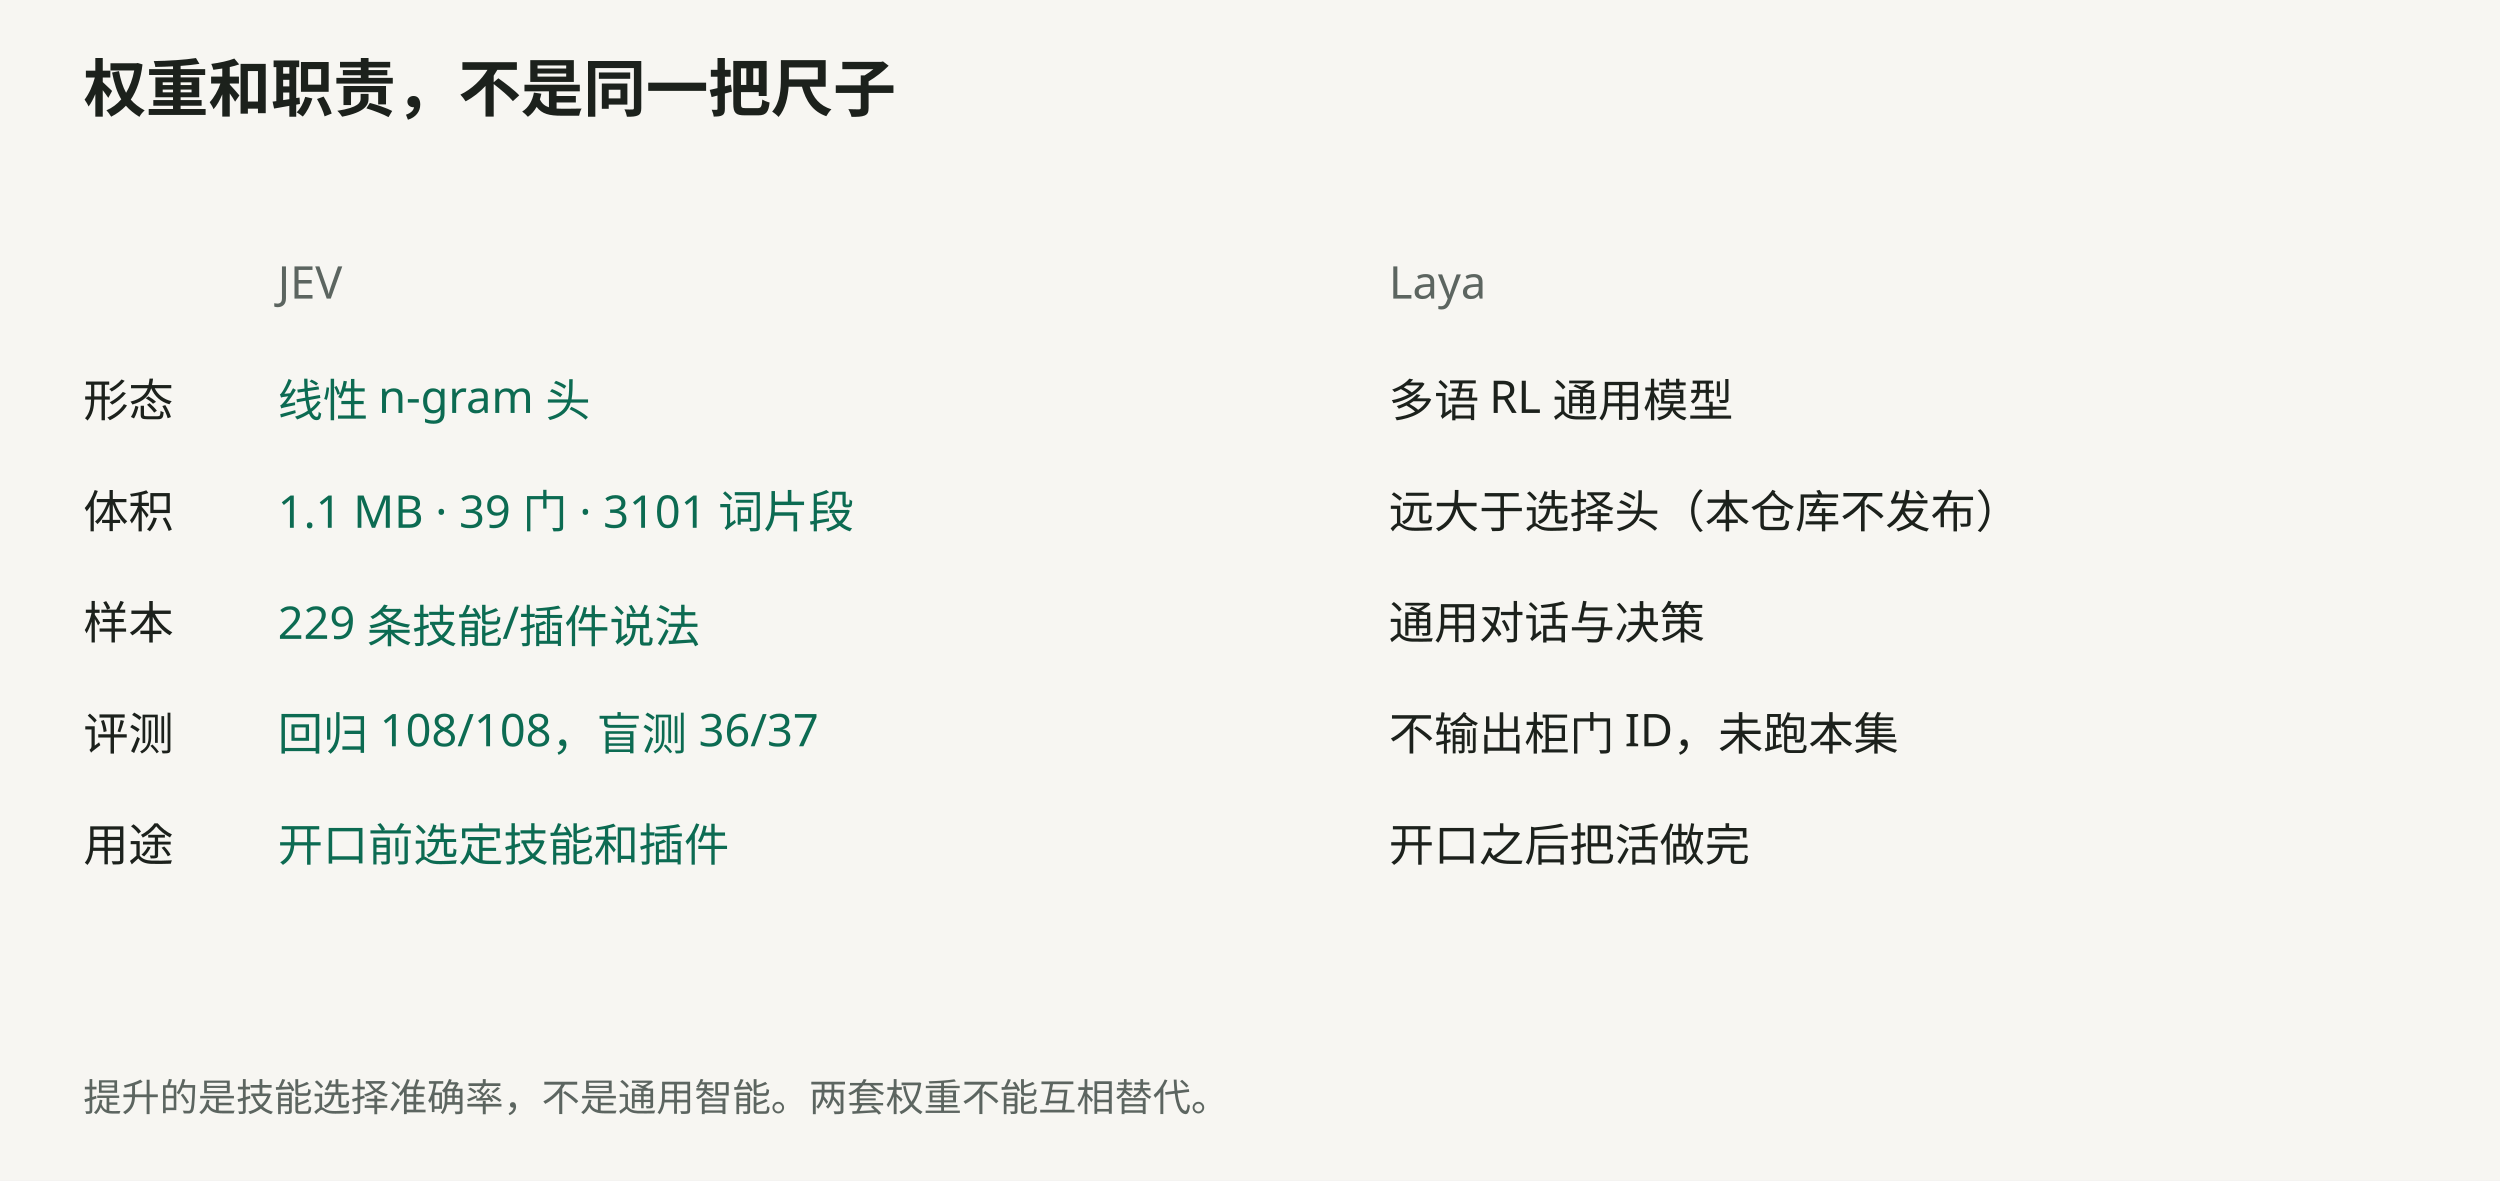
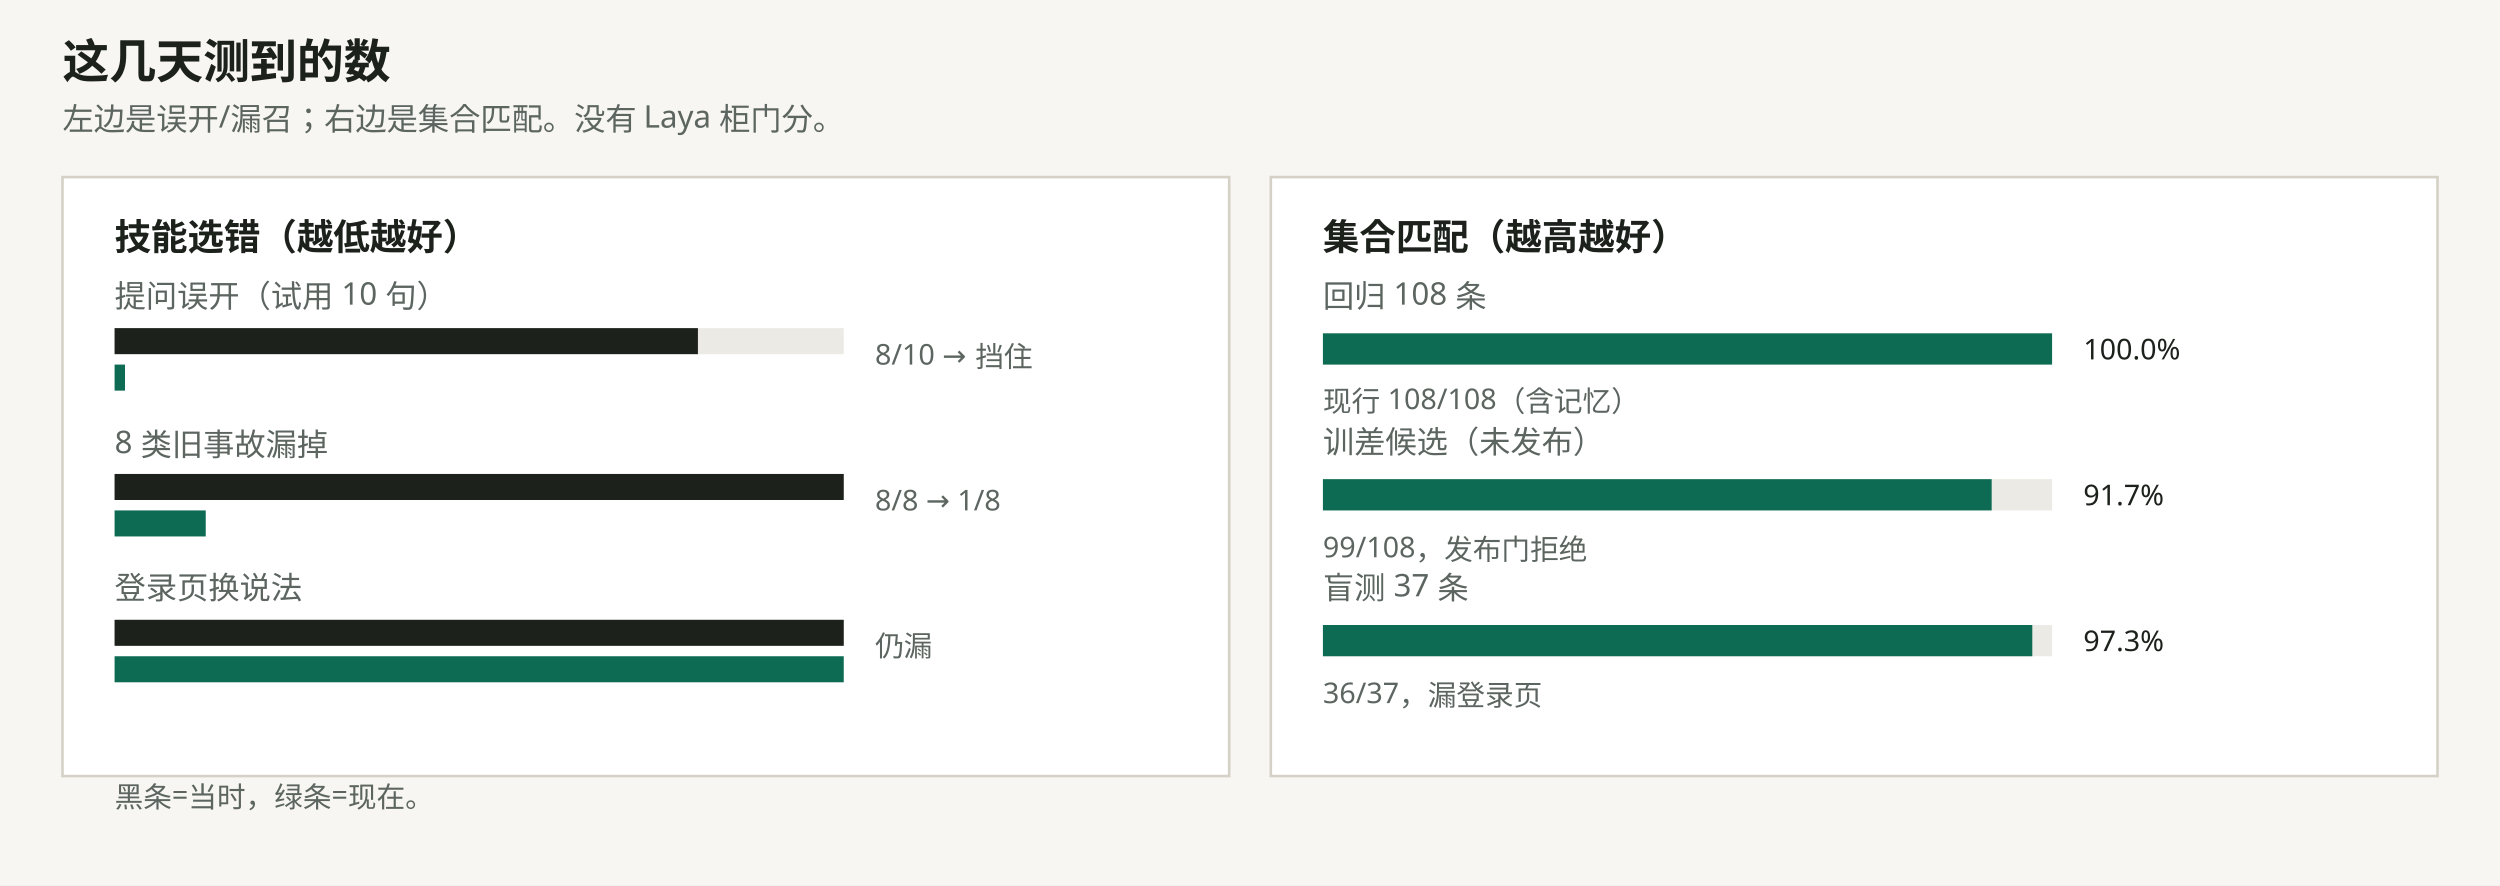
- <svg xmlns="http://www.w3.org/2000/svg" width="720" height="340" viewBox="0 0 720 340">
-   <rect width="720" height="340" fill="#f7f6f2" />
-   <text x="24" y="32" font-family="Noto Sans SC, Segoe UI, sans-serif" font-size="18" font-weight="700" fill="#1c211c">权重和职责，不是同一把尺子</text>
-   <text x="80" y="86" font-size="13" font-family="Noto Sans SC, Segoe UI, sans-serif" fill="#5c6560">JEV</text>
-   <text x="400" y="86" font-size="13" font-family="Noto Sans SC, Segoe UI, sans-serif" fill="#5c6560">Laya</text>
-   <text x="24" y="120" font-size="13" font-family="Noto Sans SC, Segoe UI, sans-serif" fill="#1c211c">形态</text>
-   <text x="80" y="120" font-size="13" font-family="Noto Sans SC, Segoe UI, sans-serif" fill="#0c6b52">线性 n-gram 头</text>
-   <text x="400" y="120" font-size="13" font-family="Noto Sans SC, Segoe UI, sans-serif" fill="#1c211c">多语 RL 通用模型</text>
-   <text x="24" y="152" font-size="13" font-family="Noto Sans SC, Segoe UI, sans-serif" fill="#1c211c">体积</text>
-   <text x="80" y="152" font-size="13" font-family="Noto Sans SC, Segoe UI, sans-serif" fill="#0c6b52">1.1 MB · 39 门 · 3101 词片段</text>
-   <text x="400" y="152" font-size="13" font-family="Noto Sans SC, Segoe UI, sans-serif" fill="#1c211c">远大于选择头（本仓库不发布）</text>
-   <text x="24" y="184" font-size="13" font-family="Noto Sans SC, Segoe UI, sans-serif" fill="#1c211c">样本</text>
-   <text x="80" y="184" font-size="13" font-family="Noto Sans SC, Segoe UI, sans-serif" fill="#0c6b52">229 条技能/插件说法</text>
-   <text x="400" y="184" font-size="13" font-family="Noto Sans SC, Segoe UI, sans-serif" fill="#1c211c">通用对话与决策</text>
-   <text x="24" y="216" font-size="13" font-family="Noto Sans SC, Segoe UI, sans-serif" fill="#1c211c">评测</text>
-   <text x="80" y="216" font-size="13" font-family="Noto Sans SC, Segoe UI, sans-serif" fill="#0c6b52">回归 108/108，盲测 36/37</text>
-   <text x="400" y="216" font-size="13" font-family="Noto Sans SC, Segoe UI, sans-serif" fill="#1c211c">不输出柜门 ID，未跑本集</text>
-   <text x="24" y="248" font-size="13" font-family="Noto Sans SC, Segoe UI, sans-serif" fill="#1c211c">用途</text>
-   <text x="80" y="248" font-size="13" font-family="Noto Sans SC, Segoe UI, sans-serif" fill="#0c6b52">开口前选定技能和插件</text>
-   <text x="400" y="248" font-size="13" font-family="Noto Sans SC, Segoe UI, sans-serif" fill="#1c211c">开口之后把活做完</text>
-   <text x="24" y="320" font-size="11" font-family="Noto Sans SC, Segoe UI, sans-serif" fill="#5c6560">提升的是技能选择准确率，不是通用智能。两套权重不能互相替代。</text>
+ <svg xmlns="http://www.w3.org/2000/svg" width="960" height="340" viewBox="0 0 960 340">
+   <rect width="960" height="340" fill="#f7f6f2" />
+   <text x="24" y="30" font-family="Noto Sans SC, Segoe UI, sans-serif" font-size="18" font-weight="700" fill="#1c211c">这几天测到的数</text>
+   <text x="24" y="50" font-family="Noto Sans SC, Segoe UI, sans-serif" font-size="12" fill="#5c6560">左边是误开/漏召；右边是集合匹配。没有 Laya 柜门分。</text>
+   <rect x="24" y="68" width="448" height="230" fill="#fff" stroke="#d5d1c7" />
+   <rect x="488" y="68" width="448" height="230" fill="#fff" stroke="#d5d1c7" />
+   <text x="44" y="96" font-size="14" font-weight="700" font-family="Noto Sans SC, Segoe UI, sans-serif" fill="#1c211c">技能选错（越低越好）</text>
+   <text x="508" y="96" font-size="14" font-weight="700" font-family="Noto Sans SC, Segoe UI, sans-serif" fill="#1c211c">集合匹配（越高越好）</text>
+   <text x="44" y="118" font-size="12" font-family="Noto Sans SC, Segoe UI, sans-serif" fill="#5c6560">提问误开（试用 10 句）</text>
+   <rect x="44" y="126" width="280" height="10" fill="#eceae4" />
+   <rect x="44" y="126" width="224.0" height="10" fill="#1c211c" />
+   <rect x="44" y="140" width="4.0" height="10" fill="#0c6b52" />
+   <text x="336" y="140" font-size="11" font-family="Noto Sans SC, Segoe UI, sans-serif" fill="#5c6560">8/10 → 挡住</text>
+   <text x="44" y="174" font-size="12" font-family="Noto Sans SC, Segoe UI, sans-serif" fill="#5c6560">8 类旧事故漏掉</text>
+   <rect x="44" y="182" width="280" height="10" fill="#eceae4" />
+   <rect x="44" y="182" width="280.0" height="10" fill="#1c211c" />
+   <rect x="44" y="196" width="35.0" height="10" fill="#0c6b52" />
+   <text x="336" y="196" font-size="11" font-family="Noto Sans SC, Segoe UI, sans-serif" fill="#5c6560">8/8 → 1/8</text>
+   <text x="44" y="230" font-size="12" font-family="Noto Sans SC, Segoe UI, sans-serif" fill="#5c6560">登录页换说法</text>
+   <rect x="44" y="238" width="280" height="10" fill="#eceae4" />
+   <rect x="44" y="238" width="280.0" height="10" fill="#1c211c" />
+   <rect x="44" y="252" width="280.0" height="10" fill="#0c6b52" />
+   <text x="336" y="252" font-size="11" font-family="Noto Sans SC, Segoe UI, sans-serif" fill="#5c6560">仍漏</text>
+   <text x="508" y="118" font-size="12" font-family="Noto Sans SC, Segoe UI, sans-serif" fill="#5c6560">回归 108 条</text>
+   <rect x="508" y="128" width="280" height="12" fill="#eceae4" />
+   <rect x="508" y="128" width="280.0" height="12" fill="#0c6b52" />
+   <text x="800" y="138" font-size="11" font-family="Noto Sans SC, Segoe UI, sans-serif" fill="#1c211c">100.0%</text>
+   <text x="508" y="158" font-size="11" font-family="Noto Sans SC, Segoe UI, sans-serif" fill="#5c6560">现行 108/108（含记忆）</text>
+   <text x="508" y="174" font-size="12" font-family="Noto Sans SC, Segoe UI, sans-serif" fill="#5c6560">训差候选（未发布）</text>
+   <rect x="508" y="184" width="280" height="12" fill="#eceae4" />
+   <rect x="508" y="184" width="256.8" height="12" fill="#0c6b52" />
+   <text x="800" y="194" font-size="11" font-family="Noto Sans SC, Segoe UI, sans-serif" fill="#1c211c">91.7%</text>
+   <text x="508" y="214" font-size="11" font-family="Noto Sans SC, Segoe UI, sans-serif" fill="#5c6560">99/108，发布门拒绝</text>
+   <text x="508" y="230" font-size="12" font-family="Noto Sans SC, Segoe UI, sans-serif" fill="#5c6560">盲测 37 条</text>
+   <rect x="508" y="240" width="280" height="12" fill="#eceae4" />
+   <rect x="508" y="240" width="272.4" height="12" fill="#0c6b52" />
+   <text x="800" y="250" font-size="11" font-family="Noto Sans SC, Segoe UI, sans-serif" fill="#1c211c">97.3%</text>
+   <text x="508" y="270" font-size="11" font-family="Noto Sans SC, Segoe UI, sans-serif" fill="#5c6560">36/37，漏登录页</text>
+   <text x="44" y="310" font-size="11" font-family="Noto Sans SC, Segoe UI, sans-serif" fill="#5c6560">黑条=当时，绿条=现在。</text>
</svg>
